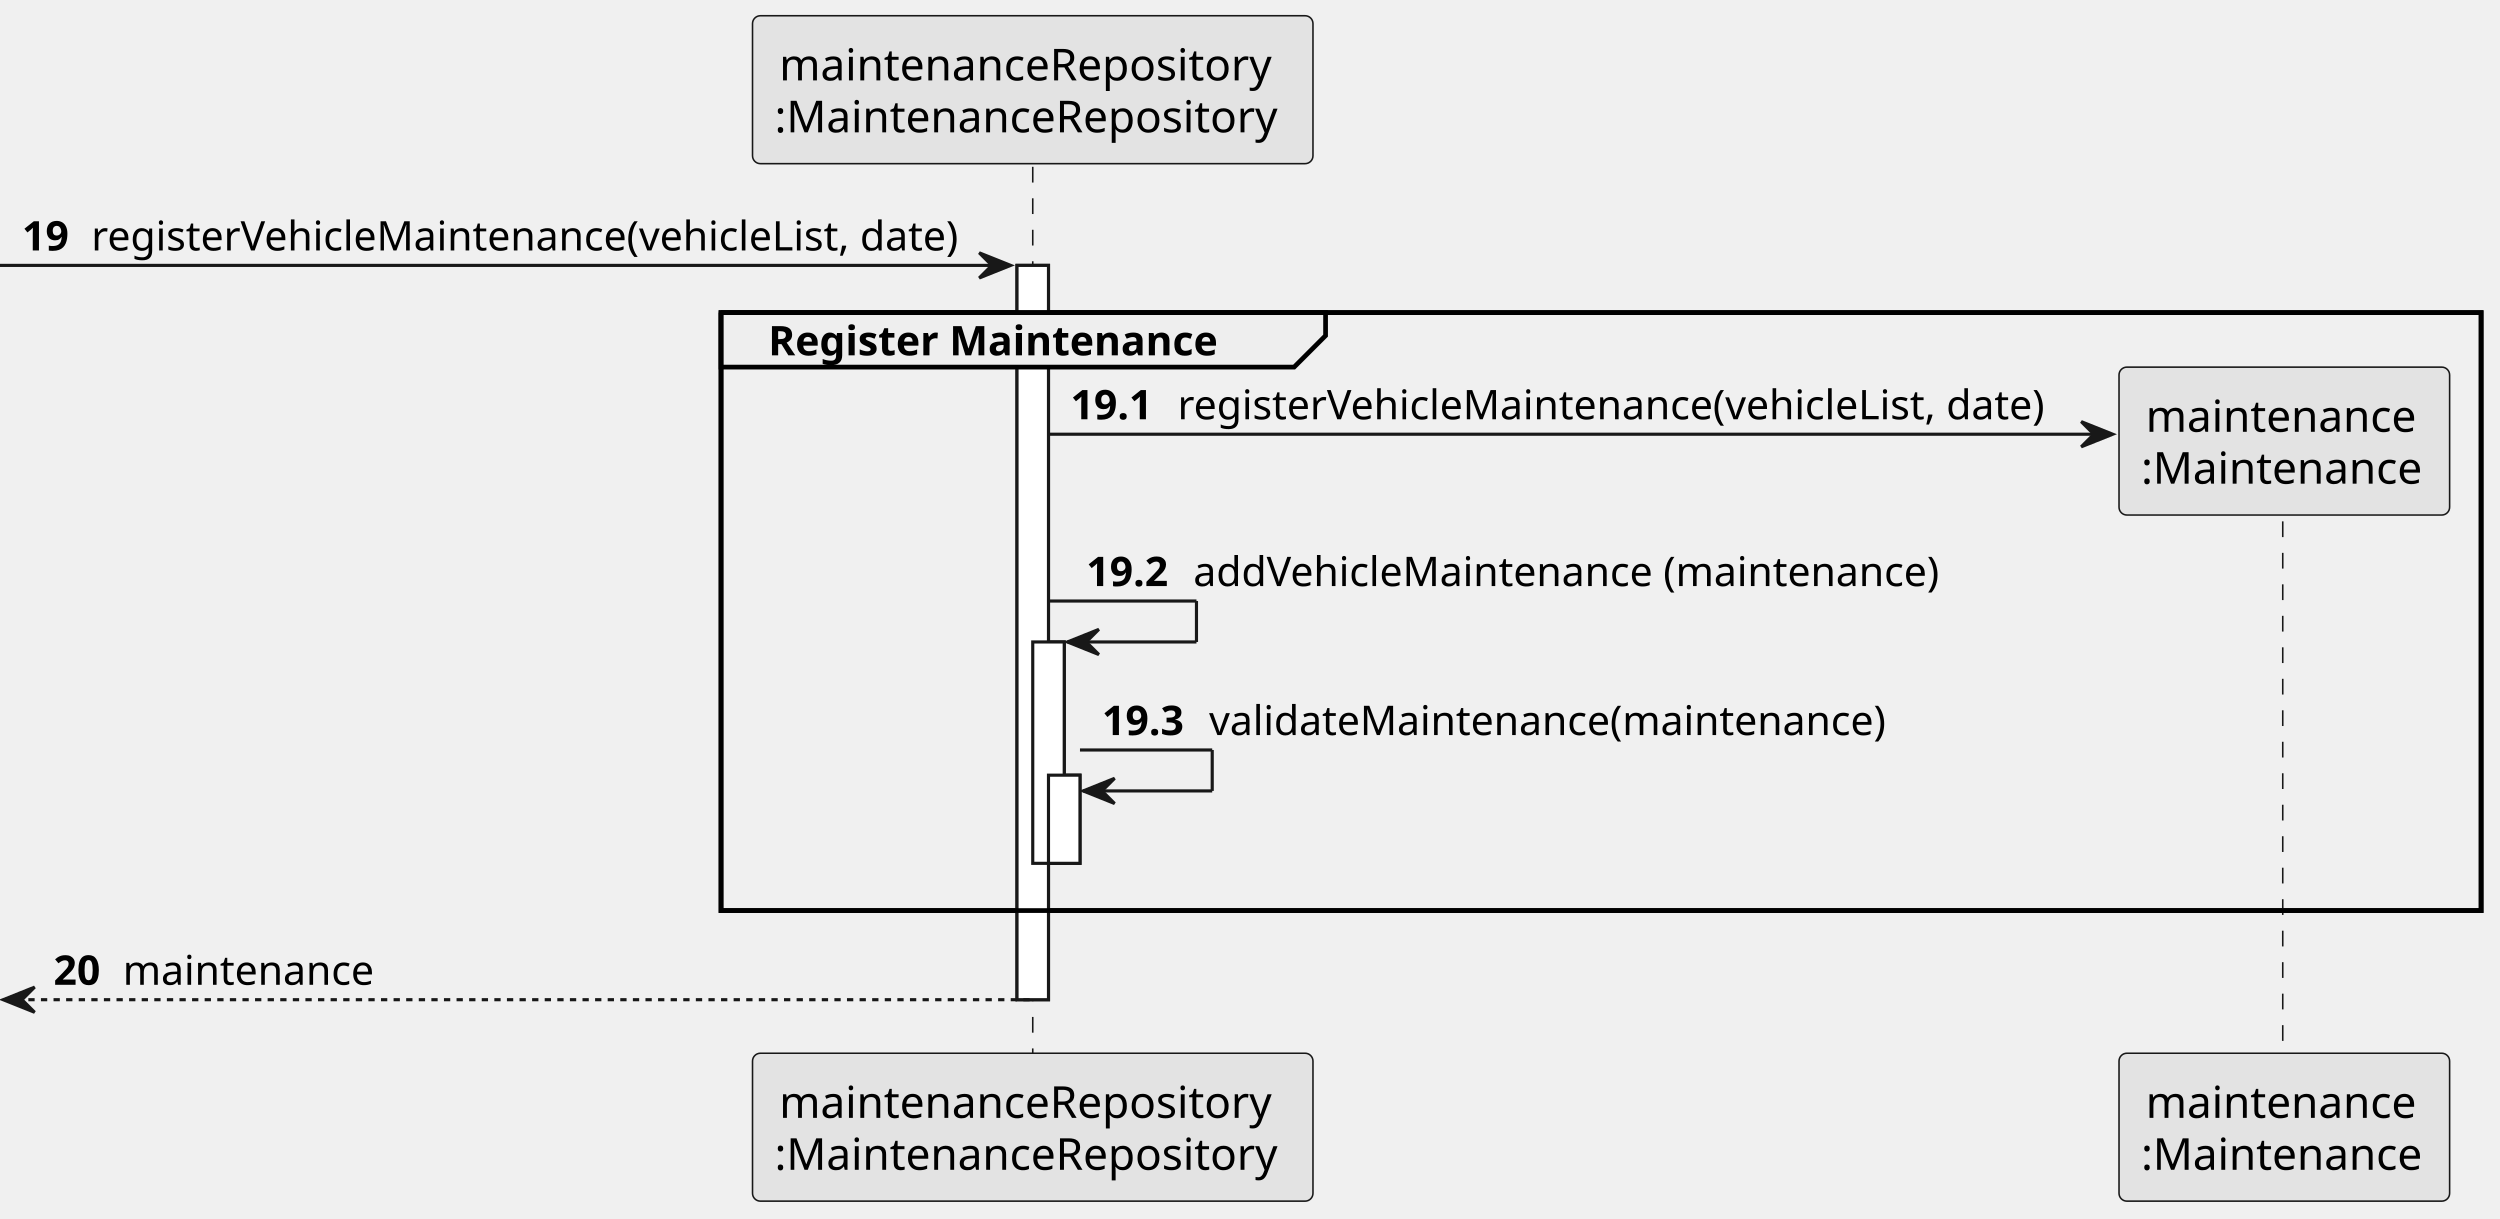
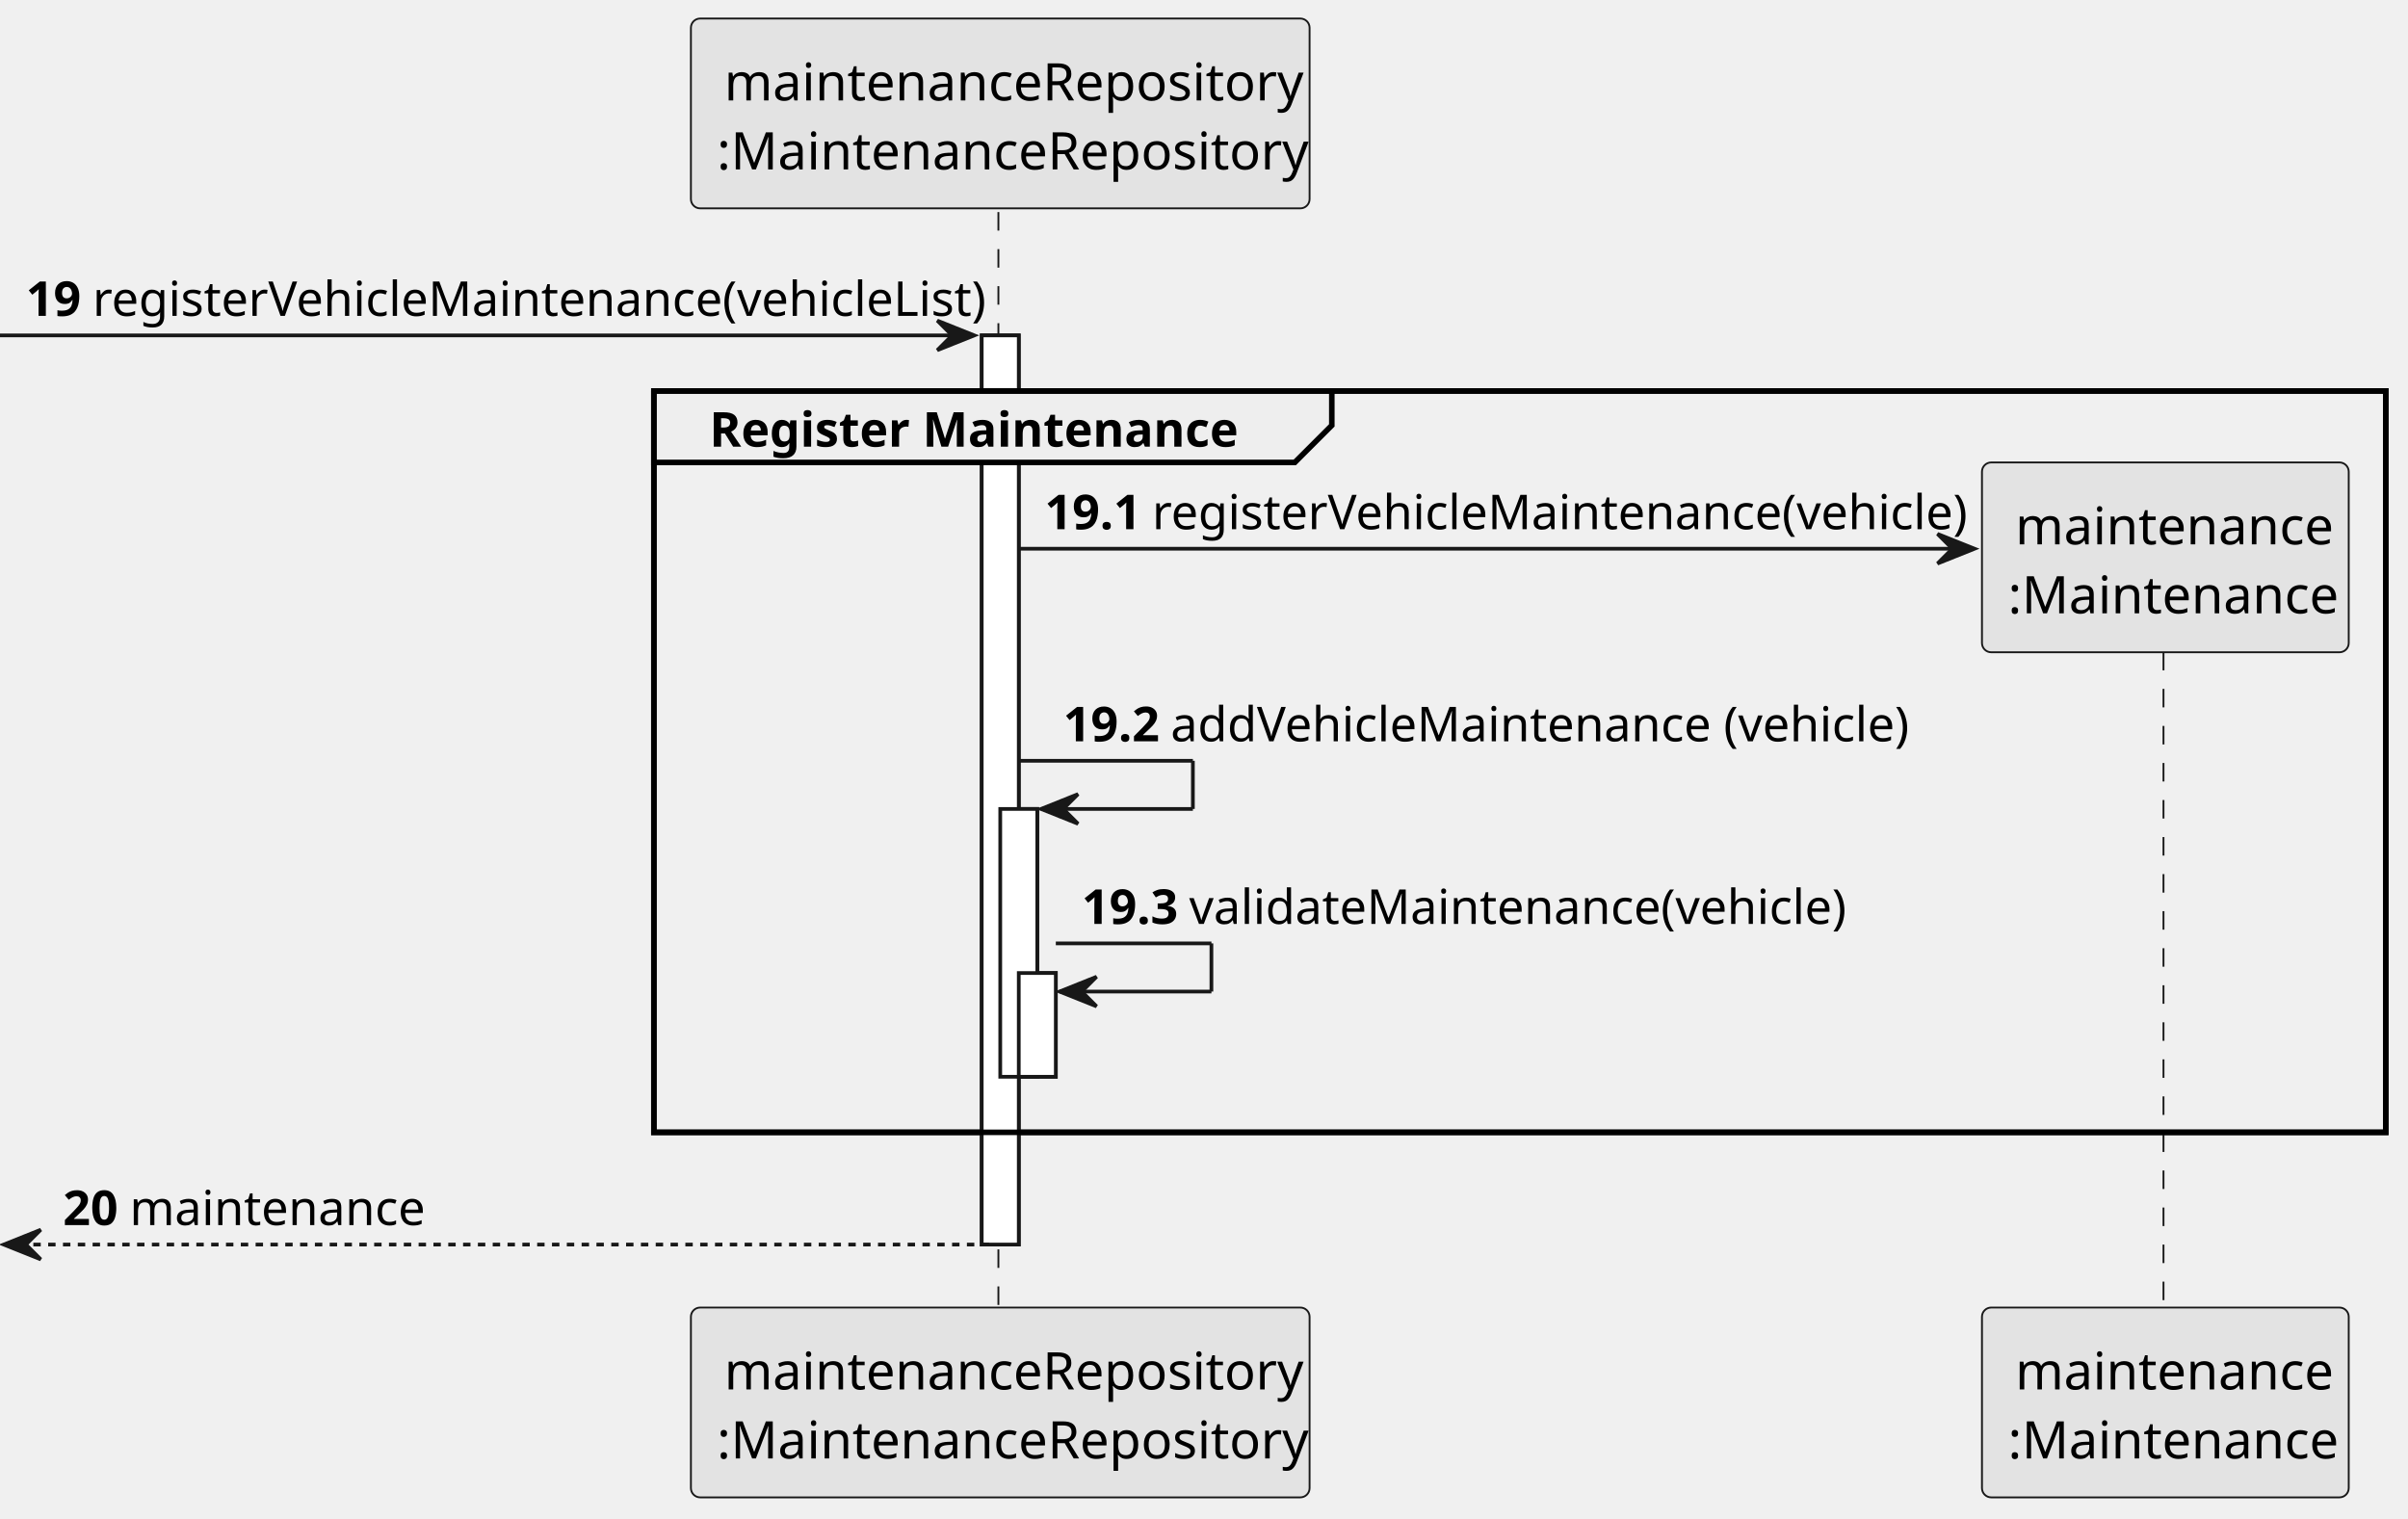
- <svg xmlns="http://www.w3.org/2000/svg" contentStyleType="text/css" height="387px" preserveAspectRatio="none" style="width:794px;height:387px;background:#FFFFFF;" version="1.1" viewBox="0 0 794 387" width="794px" zoomAndPan="magnify">
+ <svg xmlns="http://www.w3.org/2000/svg" contentStyleType="text/css" height="410px" preserveAspectRatio="none" style="width:650px;height:410px;background:#FFFFFF;" version="1.1" viewBox="0 0 650 410" width="650px" zoomAndPan="magnify">
  <defs />
  <g>
-     <rect fill="#FFFFFF" height="233.219" style="stroke:#181818;stroke-width:1.0;" width="10" x="323" y="84.287" />
-     <rect fill="#FFFFFF" height="70.311" style="stroke:#181818;stroke-width:1.0;" width="10" x="328" y="203.885" />
-     <rect fill="#FFFFFF" height="28" style="stroke:#181818;stroke-width:1.0;" width="10" x="333" y="246.195" />
-     <rect fill="none" height="189.908" style="stroke:#000000;stroke-width:1.5;" width="559" x="229" y="99.287" />
-     <line style="stroke:#181818;stroke-width:0.5;stroke-dasharray:5.0,5.0;" x1="328" x2="328" y1="52.977" y2="335.506" />
-     <line style="stroke:#181818;stroke-width:0.5;stroke-dasharray:5.0,5.0;" x1="725" x2="725" y1="155.586" y2="335.506" />
-     <rect fill="#E3E3E3" height="46.977" rx="2.5" ry="2.5" style="stroke:#181818;stroke-width:0.5;" width="178" x="239" y="5" />
-     <text fill="#000000" font-family="sans-serif" font-size="14" lengthAdjust="spacing" textLength="161" x="247.5" y="25.535">maintenanceRepository</text>
-     <text fill="#000000" font-family="sans-serif" font-size="14" lengthAdjust="spacing" textLength="164" x="246" y="42.023">:MaintenanceRepository</text>
-     <rect fill="#E3E3E3" height="46.977" rx="2.5" ry="2.5" style="stroke:#181818;stroke-width:0.5;" width="178" x="239" y="334.506" />
-     <text fill="#000000" font-family="sans-serif" font-size="14" lengthAdjust="spacing" textLength="161" x="247.5" y="355.041">maintenanceRepository</text>
-     <text fill="#000000" font-family="sans-serif" font-size="14" lengthAdjust="spacing" textLength="164" x="246" y="371.529">:MaintenanceRepository</text>
-     <rect fill="#E3E3E3" height="46.977" rx="2.5" ry="2.5" style="stroke:#181818;stroke-width:0.5;" width="105" x="673" y="334.506" />
-     <text fill="#000000" font-family="sans-serif" font-size="14" lengthAdjust="spacing" textLength="88" x="681.5" y="355.041">maintenance</text>
-     <text fill="#000000" font-family="sans-serif" font-size="14" lengthAdjust="spacing" textLength="91" x="680" y="371.529">:Maintenance</text>
-     <rect fill="#FFFFFF" height="233.219" style="stroke:#181818;stroke-width:1.0;" width="10" x="323" y="84.287" />
-     <rect fill="#FFFFFF" height="70.311" style="stroke:#181818;stroke-width:1.0;" width="10" x="328" y="203.885" />
-     <rect fill="#FFFFFF" height="28" style="stroke:#181818;stroke-width:1.0;" width="10" x="333" y="246.195" />
-     <polygon fill="#181818" points="311,80.287,321,84.287,311,88.287,315,84.287" style="stroke:#181818;stroke-width:1.0;" />
-     <line style="stroke:#181818;stroke-width:1.0;" x1="0" x2="317" y1="84.287" y2="84.287" />
-     <text fill="#000000" font-family="sans-serif" font-size="13" font-weight="bold" lengthAdjust="spacing" textLength="18" x="7" y="79.545">19</text>
-     <text fill="#000000" font-family="sans-serif" font-size="13" lengthAdjust="spacing" textLength="282" x="29" y="79.545">registerVehicleMaintenance(vehicleList, date)</text>
-     <path d="M229,99.287 L421,99.287 L421,106.598 L411,116.598 L229,116.598 L229,99.287 " fill="#EEEEEE" style="stroke:#000000;stroke-width:1.5;" />
-     <rect fill="none" height="189.908" style="stroke:#000000;stroke-width:1.5;" width="559" x="229" y="99.287" />
-     <text fill="#000000" font-family="sans-serif" font-size="13" font-weight="bold" lengthAdjust="spacing" textLength="147" x="244" y="112.856">Register Maintenance</text>
-     <polygon fill="#181818" points="661,133.908,671,137.908,661,141.908,665,137.908" style="stroke:#181818;stroke-width:1.0;" />
-     <line style="stroke:#181818;stroke-width:1.0;" x1="333" x2="667" y1="137.908" y2="137.908" />
-     <text fill="#000000" font-family="sans-serif" font-size="13" font-weight="bold" lengthAdjust="spacing" textLength="30" x="340" y="133.166">19.1</text>
-     <text fill="#000000" font-family="sans-serif" font-size="13" lengthAdjust="spacing" textLength="282" x="374" y="133.166">registerVehicleMaintenance(vehicleList, date)</text>
-     <rect fill="#E3E3E3" height="46.977" rx="2.5" ry="2.5" style="stroke:#181818;stroke-width:0.5;" width="105" x="673" y="116.598" />
-     <text fill="#000000" font-family="sans-serif" font-size="14" lengthAdjust="spacing" textLength="88" x="681.5" y="137.133">maintenance</text>
-     <text fill="#000000" font-family="sans-serif" font-size="14" lengthAdjust="spacing" textLength="91" x="680" y="153.621">:Maintenance</text>
-     <line style="stroke:#181818;stroke-width:1.0;" x1="333" x2="380" y1="190.885" y2="190.885" />
-     <line style="stroke:#181818;stroke-width:1.0;" x1="380" x2="380" y1="190.885" y2="203.885" />
-     <line style="stroke:#181818;stroke-width:1.0;" x1="339" x2="380" y1="203.885" y2="203.885" />
-     <polygon fill="#181818" points="349,199.885,339,203.885,349,207.885,345,203.885" style="stroke:#181818;stroke-width:1.0;" />
-     <text fill="#000000" font-family="sans-serif" font-size="13" font-weight="bold" lengthAdjust="spacing" textLength="30" x="345" y="186.143">19.2</text>
-     <text fill="#000000" font-family="sans-serif" font-size="13" lengthAdjust="spacing" textLength="239" x="379" y="186.143">addVehicleMaintenance (maintenance)</text>
-     <line style="stroke:#181818;stroke-width:1.0;" x1="343" x2="385" y1="238.195" y2="238.195" />
-     <line style="stroke:#181818;stroke-width:1.0;" x1="385" x2="385" y1="238.195" y2="251.195" />
-     <line style="stroke:#181818;stroke-width:1.0;" x1="344" x2="385" y1="251.195" y2="251.195" />
-     <polygon fill="#181818" points="354,247.195,344,251.195,354,255.195,350,251.195" style="stroke:#181818;stroke-width:1.0;" />
-     <text fill="#000000" font-family="sans-serif" font-size="13" font-weight="bold" lengthAdjust="spacing" textLength="30" x="350" y="233.453">19.3</text>
-     <text fill="#000000" font-family="sans-serif" font-size="13" lengthAdjust="spacing" textLength="216" x="384" y="233.453">validateMaintenance(maintenance)</text>
-     <polygon fill="#181818" points="11,313.506,1,317.506,11,321.506,7,317.506" style="stroke:#181818;stroke-width:1.0;" />
-     <line style="stroke:#181818;stroke-width:1.0;stroke-dasharray:2.0,2.0;" x1="5" x2="327" y1="317.506" y2="317.506" />
-     <text fill="#000000" font-family="sans-serif" font-size="13" font-weight="bold" lengthAdjust="spacing" textLength="18" x="17" y="312.764">20</text>
-     <text fill="#000000" font-family="sans-serif" font-size="13" lengthAdjust="spacing" textLength="80" x="39" y="312.764">maintenance</text>
+     <rect fill="#FFFFFF" height="245.406" style="stroke:#181818;stroke-width:1.0;" width="10" x="265" y="90.533" />
+     <rect fill="#FFFFFF" height="72.291" style="stroke:#181818;stroke-width:1.0;" width="10" x="270" y="218.357" />
+     <rect fill="#FFFFFF" height="28" style="stroke:#181818;stroke-width:1.0;" width="10" x="275" y="262.648" />
+     <rect fill="none" height="200.115" style="stroke:#000000;stroke-width:1.5;" width="467.5" x="176.5" y="105.533" />
+     <line style="stroke:#181818;stroke-width:0.5;stroke-dasharray:5.0,5.0;" x1="269.5" x2="269.5" y1="57.242" y2="353.94" />
+     <line style="stroke:#181818;stroke-width:0.5;stroke-dasharray:5.0,5.0;" x1="584" x2="584" y1="165.945" y2="353.94" />
+     <rect fill="#E3E3E3" height="51.242" rx="2.5" ry="2.5" style="stroke:#181818;stroke-width:0.5;" width="167" x="186.5" y="5" />
+     <text fill="#000000" font-family="sans-serif" font-size="14" lengthAdjust="spacing" textLength="149" x="195.5" y="27.107">maintenanceRepository</text>
+     <text fill="#000000" font-family="sans-serif" font-size="14" lengthAdjust="spacing" textLength="153" x="193.5" y="45.728">:MaintenanceRepository</text>
+     <rect fill="#E3E3E3" height="51.242" rx="2.5" ry="2.5" style="stroke:#181818;stroke-width:0.5;" width="167" x="186.5" y="352.94" />
+     <text fill="#000000" font-family="sans-serif" font-size="14" lengthAdjust="spacing" textLength="149" x="195.5" y="375.047">maintenanceRepository</text>
+     <text fill="#000000" font-family="sans-serif" font-size="14" lengthAdjust="spacing" textLength="153" x="193.5" y="393.668">:MaintenanceRepository</text>
+     <rect fill="#E3E3E3" height="51.242" rx="2.5" ry="2.5" style="stroke:#181818;stroke-width:0.5;" width="99" x="535" y="352.94" />
+     <text fill="#000000" font-family="sans-serif" font-size="14" lengthAdjust="spacing" textLength="81" x="544" y="375.047">maintenance</text>
+     <text fill="#000000" font-family="sans-serif" font-size="14" lengthAdjust="spacing" textLength="85" x="542" y="393.668">:Maintenance</text>
+     <rect fill="#FFFFFF" height="245.406" style="stroke:#181818;stroke-width:1.0;" width="10" x="265" y="90.533" />
+     <rect fill="#FFFFFF" height="72.291" style="stroke:#181818;stroke-width:1.0;" width="10" x="270" y="218.357" />
+     <rect fill="#FFFFFF" height="28" style="stroke:#181818;stroke-width:1.0;" width="10" x="275" y="262.648" />
+     <polygon fill="#181818" points="253,86.533,263,90.533,253,94.533,257,90.533" style="stroke:#181818;stroke-width:1.0;" />
+     <line style="stroke:#181818;stroke-width:1.0;" x1="0" x2="259" y1="90.533" y2="90.533" />
+     <text fill="#000000" font-family="sans-serif" font-size="13" font-weight="bold" lengthAdjust="spacing" textLength="14" x="7" y="85.27">19</text>
+     <text fill="#000000" font-family="sans-serif" font-size="13" lengthAdjust="spacing" textLength="228" x="25" y="85.27">registerVehicleMaintenance(vehicleList)</text>
+     <path d="M176.5,105.533 L359.5,105.533 L359.5,114.824 L349.5,124.824 L176.5,124.824 L176.5,105.533 " fill="#EEEEEE" style="stroke:#000000;stroke-width:1.5;" />
+     <rect fill="none" height="200.115" style="stroke:#000000;stroke-width:1.5;" width="467.5" x="176.5" y="105.533" />
+     <text fill="#000000" font-family="sans-serif" font-size="13" font-weight="bold" lengthAdjust="spacing" textLength="138" x="191.5" y="120.561">Register Maintenance</text>
+     <polygon fill="#181818" points="523,144.115,533,148.115,523,152.115,527,148.115" style="stroke:#181818;stroke-width:1.0;" />
+     <line style="stroke:#181818;stroke-width:1.0;" x1="275" x2="529" y1="148.115" y2="148.115" />
+     <text fill="#000000" font-family="sans-serif" font-size="13" font-weight="bold" lengthAdjust="spacing" textLength="25" x="282" y="142.852">19.1</text>
+     <text fill="#000000" font-family="sans-serif" font-size="13" lengthAdjust="spacing" textLength="207" x="311" y="142.852">registerVehicleMaintenance(vehicle)</text>
+     <rect fill="#E3E3E3" height="51.242" rx="2.5" ry="2.5" style="stroke:#181818;stroke-width:0.5;" width="99" x="535" y="124.824" />
+     <text fill="#000000" font-family="sans-serif" font-size="14" lengthAdjust="spacing" textLength="81" x="544" y="146.932">maintenance</text>
+     <text fill="#000000" font-family="sans-serif" font-size="14" lengthAdjust="spacing" textLength="85" x="542" y="165.553">:Maintenance</text>
+     <line style="stroke:#181818;stroke-width:1.0;" x1="275" x2="322" y1="205.357" y2="205.357" />
+     <line style="stroke:#181818;stroke-width:1.0;" x1="322" x2="322" y1="205.357" y2="218.357" />
+     <line style="stroke:#181818;stroke-width:1.0;" x1="281" x2="322" y1="218.357" y2="218.357" />
+     <polygon fill="#181818" points="291,214.357,281,218.357,291,222.357,287,218.357" style="stroke:#181818;stroke-width:1.0;" />
+     <text fill="#000000" font-family="sans-serif" font-size="13" font-weight="bold" lengthAdjust="spacing" textLength="25" x="287" y="200.095">19.2</text>
+     <text fill="#000000" font-family="sans-serif" font-size="13" lengthAdjust="spacing" textLength="189" x="316" y="200.095">addVehicleMaintenance (vehicle)</text>
+     <line style="stroke:#181818;stroke-width:1.0;" x1="285" x2="327" y1="254.648" y2="254.648" />
+     <line style="stroke:#181818;stroke-width:1.0;" x1="327" x2="327" y1="254.648" y2="267.648" />
+     <line style="stroke:#181818;stroke-width:1.0;" x1="286" x2="327" y1="267.648" y2="267.648" />
+     <polygon fill="#181818" points="296,263.648,286,267.648,296,271.648,292,267.648" style="stroke:#181818;stroke-width:1.0;" />
+     <text fill="#000000" font-family="sans-serif" font-size="13" font-weight="bold" lengthAdjust="spacing" textLength="25" x="292" y="249.386">19.3</text>
+     <text fill="#000000" font-family="sans-serif" font-size="13" lengthAdjust="spacing" textLength="164" x="321" y="249.386">validateMaintenance(vehicle)</text>
+     <polygon fill="#181818" points="11,331.94,1,335.94,11,339.94,7,335.94" style="stroke:#181818;stroke-width:1.0;" />
+     <line style="stroke:#181818;stroke-width:1.0;stroke-dasharray:2.0,2.0;" x1="5" x2="269" y1="335.94" y2="335.94" />
+     <text fill="#000000" font-family="sans-serif" font-size="13" font-weight="bold" lengthAdjust="spacing" textLength="14" x="17" y="330.677">20</text>
+     <text fill="#000000" font-family="sans-serif" font-size="13" lengthAdjust="spacing" textLength="74" x="35" y="330.677">maintenance</text>
  </g>
</svg>
